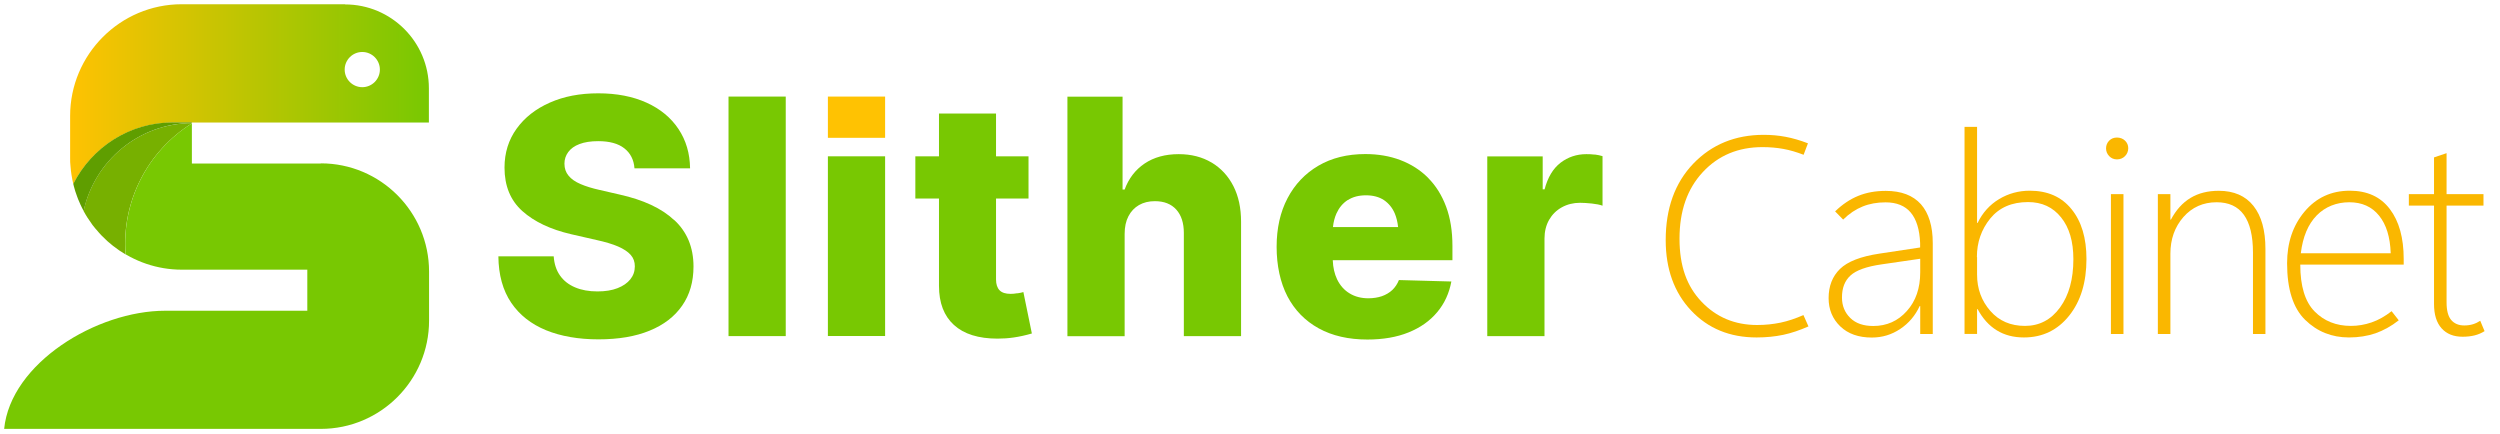
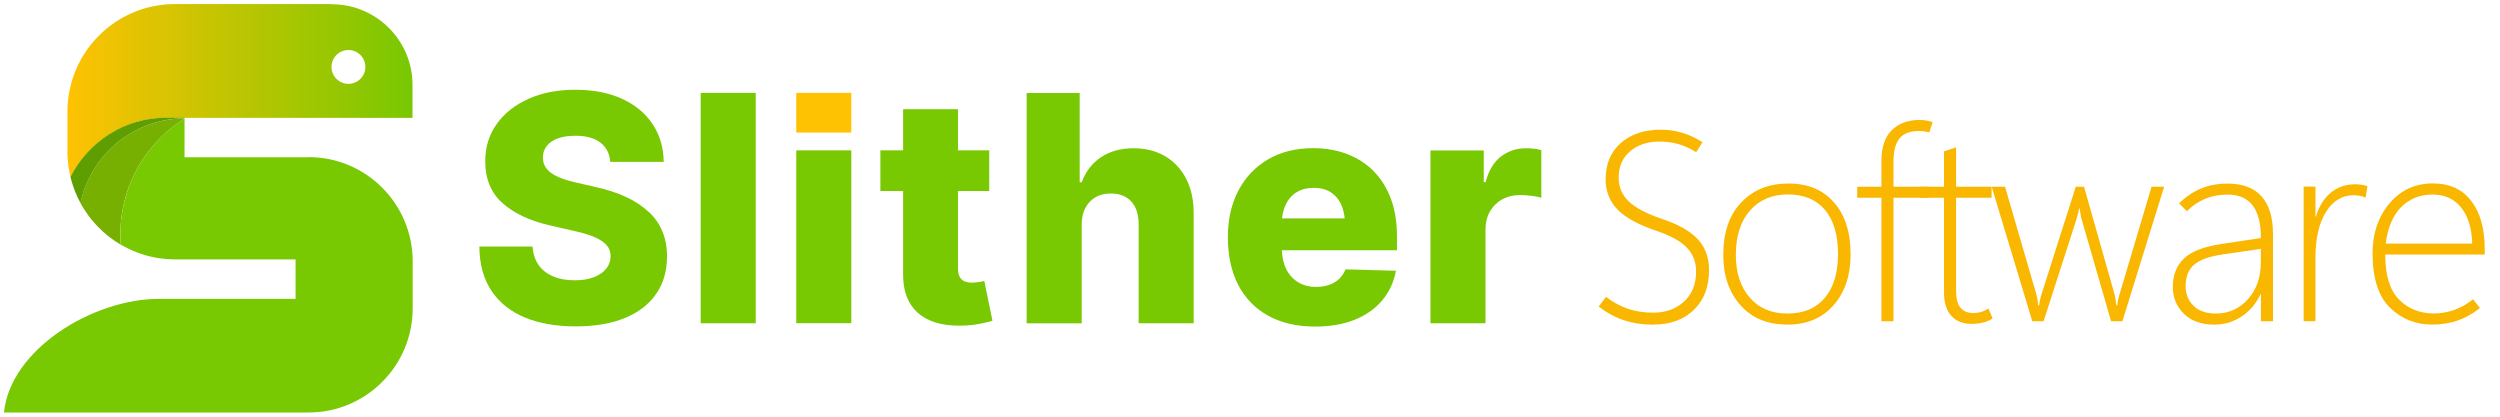
- <svg xmlns="http://www.w3.org/2000/svg" id="Layer_1" version="1.1" viewBox="0 0 277 48">
+ <svg xmlns="http://www.w3.org/2000/svg" id="Layer_1" version="1.1" viewBox="0 0 288 48">
  <defs>
    <style>
      .st0 {
        fill: #77b000;
      }

      .st1 {
        fill: #ffc202;
      }

      .st2 {
        fill: none;
      }

      .st3 {
        fill: #5f9e00;
      }

      .st4 {
        fill: #78c802;
      }

      .st5 {
        fill: url(#linear-gradient);
      }

      .st6 {
        fill: #fab700;
      }
    </style>
    <linearGradient id="linear-gradient" x1="7.77" y1="10.43" x2="47.53" y2="10.43" gradientUnits="userSpaceOnUse">
      <stop offset="0" stop-color="#ffc202" />
      <stop offset="1" stop-color="#78c802" />
    </linearGradient>
  </defs>
-   <rect class="st2" width="277" height="48" />
+   <rect class="st2" width="288" height="48" />
  <g>
    <g>
      <g>
        <path class="st4" d="M74.7,24.39c-.69-.65-1.55-1.22-2.56-1.69-1.01-.47-2.17-.85-3.47-1.14l-2.26-.52c-.8-.18-1.49-.39-2.07-.64-.59-.25-1.04-.56-1.34-.93-.31-.37-.46-.81-.46-1.34,0-.47.14-.9.42-1.28.28-.38.69-.68,1.25-.89.55-.21,1.24-.32,2.07-.32,1.25,0,2.21.26,2.89.79.68.53,1.06,1.27,1.13,2.22h6.16c-.02-1.65-.45-3.1-1.28-4.35-.83-1.25-2.01-2.23-3.53-2.92-1.52-.69-3.31-1.04-5.36-1.04s-3.81.34-5.37,1.03c-1.56.69-2.79,1.65-3.68,2.89-.89,1.23-1.34,2.67-1.34,4.31,0,2.03.66,3.64,1.98,4.82,1.32,1.18,3.12,2.03,5.4,2.56l2.8.64c.97.21,1.77.45,2.4.72.62.27,1.09.58,1.4.93.31.35.46.77.46,1.27,0,.55-.17,1.03-.5,1.44s-.8.74-1.42.98c-.61.24-1.35.36-2.22.36-.95,0-1.78-.15-2.48-.45-.71-.3-1.26-.73-1.67-1.31-.41-.58-.64-1.28-.7-2.13h-6.13c.02,2.07.5,3.78,1.42,5.14.92,1.36,2.21,2.37,3.86,3.05,1.65.67,3.59,1.01,5.81,1.01s4.1-.32,5.66-.96c1.57-.64,2.77-1.56,3.61-2.77.84-1.2,1.26-2.65,1.26-4.34,0-1.06-.18-2.01-.53-2.87-.36-.86-.88-1.61-1.58-2.26Z" />
        <rect class="st4" x="80.72" y="10.7" width="6.34" height="26.54" />
        <rect class="st4" x="91.73" y="17.32" width="6.34" height="19.91" />
        <rect class="st1" x="91.73" y="10.7" width="6.34" height="4.57" />
        <path class="st4" d="M112.72,32.49c-.28.05-.53.07-.74.07-.56,0-.97-.13-1.23-.4-.26-.27-.39-.67-.39-1.2v-8.96h3.6v-4.68h-3.6v-4.74h-6.32v4.74h-2.62v4.68h2.62v9.67c0,1.89.55,3.33,1.66,4.34,1.1,1,2.71,1.51,4.83,1.51.59,0,1.2-.04,1.81-.13.61-.09,1.27-.23,1.99-.44l-.94-4.59c-.15.05-.37.1-.65.14Z" />
        <path class="st4" d="M134.24,18.01c-1.04-.62-2.25-.93-3.64-.93-1.5,0-2.75.35-3.78,1.04-1.02.69-1.76,1.65-2.21,2.88h-.23v-10.29h-6.11v26.54h6.34v-11.34c0-.76.14-1.41.42-1.95.28-.54.67-.95,1.17-1.24.51-.29,1.09-.43,1.76-.43,1.02,0,1.81.31,2.37.93.56.62.84,1.49.84,2.59v11.43h6.34v-12.68c0-1.51-.28-2.82-.85-3.94-.57-1.12-1.38-1.99-2.41-2.61Z" />
        <path class="st4" d="M158.23,19.7c-.86-.86-1.88-1.51-3.06-1.96-1.18-.45-2.48-.67-3.89-.67-2,0-3.73.43-5.2,1.29-1.47.86-2.61,2.06-3.42,3.6-.81,1.54-1.21,3.33-1.21,5.39s.4,3.95,1.2,5.49c.8,1.53,1.96,2.71,3.46,3.54,1.51.83,3.31,1.24,5.4,1.24,1.73,0,3.25-.26,4.56-.79,1.31-.53,2.36-1.27,3.17-2.24.81-.96,1.33-2.1,1.57-3.4l-5.81-.16c-.17.43-.41.79-.73,1.1-.32.3-.71.53-1.16.69-.45.15-.95.23-1.5.23-.78,0-1.48-.18-2.07-.54-.6-.36-1.06-.88-1.39-1.56-.29-.61-.45-1.31-.48-2.12h13.26v-1.57c0-1.65-.23-3.1-.7-4.36-.47-1.26-1.13-2.32-1.99-3.18ZM149.34,22.17c.55-.36,1.22-.53,2.01-.53s1.46.18,1.99.53c.53.36.94.86,1.21,1.5.18.44.3.93.36,1.49h-7.22c.06-.56.19-1.06.39-1.51.29-.64.7-1.13,1.25-1.49Z" />
        <path class="st4" d="M176.69,17.13c-.32-.04-.62-.05-.92-.05-1.08,0-2.03.32-2.86.95-.83.64-1.42,1.62-1.77,2.95h-.21v-3.65h-6.14v19.91h6.34v-10.81c0-.78.17-1.47.51-2.07.34-.59.81-1.06,1.41-1.39.6-.33,1.27-.5,2.02-.5.38,0,.81.03,1.3.08s.88.13,1.19.24v-5.49c-.26-.08-.55-.14-.86-.18Z" />
      </g>
      <g>
        <path class="st5" d="M38.24.47h-18.11C13.32.47,7.77,6.03,7.77,12.85v4.67c0,.29,0,.59.04.88.05.68.16,1.35.31,1.99,2.04-4.03,6.21-6.81,11.03-6.81h2.1s26.27,0,26.27,0v-3.8c0-5.13-4.17-9.29-9.29-9.29ZM40.14,9.66c-1.08,0-1.95-.88-1.95-1.95s.87-1.95,1.95-1.95,1.95.88,1.95,1.95-.87,1.95-1.95,1.95Z" />
        <path class="st0" d="M21.25,13.64v.04c-4.91,3.06-7.79,8.66-7.34,14.51-.96-.57-1.85-1.26-2.62-2.06-.02-.02-.04-.03-.05-.05-.19-.19-.36-.4-.54-.61-.04-.04-.08-.08-.11-.12-.11-.13-.22-.27-.33-.41-.03-.03-.05-.07-.07-.1-.17-.24-.34-.48-.5-.73-.15-.23-.29-.48-.43-.73,1.2-5.54,6.1-9.7,11.98-9.74Z" />
        <path class="st4" d="M35.54,18.12h-14.28v-4.45c-4.91,3.06-7.79,8.66-7.34,14.51-.4-.23-.78-.48-1.14-.76,2.06,1.54,4.61,2.46,7.37,2.46h13.9v4.55h-15.75c-7.6,0-17.12,5.81-17.84,13.09h35.09c6.61,0,11.99-5.38,11.99-11.99v-5.44c0-6.61-5.38-11.99-11.99-11.99Z" />
        <path class="st4" d="M12.72,27.39c-.37-.28-.72-.57-1.05-.88.33.31.68.61,1.05.88Z" />
        <path class="st4" d="M8.59,21.9c.16.43.34.84.55,1.24-.21-.4-.39-.82-.55-1.24Z" />
        <path class="st3" d="M21.25,13.57v.06c-5.88.05-10.78,4.2-11.98,9.74-.13-.23-.25-.47-.36-.71-.04-.09-.08-.18-.11-.26-.1-.21-.19-.43-.26-.64-.14-.36-.26-.75-.36-1.13,0-.03-.05-.19-.06-.26,2.04-4.03,6.21-6.81,11.03-6.81h2.1Z" />
      </g>
    </g>
    <g>
-       <path class="st6" d="M200.39,36.16c-.97.43-1.91.75-2.81.94s-1.89.29-2.95.29c-2.97,0-5.39-1-7.26-2.99-1.87-1.99-2.81-4.59-2.81-7.8,0-3.52,1.02-6.34,3.06-8.47,2.04-2.12,4.64-3.19,7.8-3.19.83,0,1.64.07,2.43.22s1.62.39,2.47.72l-.48,1.27c-.78-.3-1.52-.52-2.24-.65-.72-.13-1.49-.2-2.32-.2-2.68,0-4.89.92-6.61,2.77-1.72,1.85-2.58,4.3-2.58,7.37s.82,5.29,2.45,7c1.63,1.71,3.68,2.57,6.15,2.57.91,0,1.77-.09,2.59-.26s1.67-.46,2.54-.84l.56,1.26Z" />
-       <path class="st6" d="M214.15,37.01h-1.39v-3.1h-.06c-.49,1.06-1.21,1.91-2.16,2.54-.94.63-1.99.95-3.14.95-1.47,0-2.64-.41-3.5-1.24-.86-.83-1.29-1.87-1.29-3.13,0-1.33.42-2.41,1.26-3.23s2.3-1.39,4.38-1.7l4.5-.68v-.5c-.06-1.49-.41-2.62-1.04-3.37-.63-.75-1.56-1.13-2.79-1.13-.93,0-1.78.15-2.54.46-.77.31-1.49.79-2.16,1.45l-.89-.91c.81-.78,1.66-1.35,2.57-1.72.91-.37,1.92-.55,3.04-.55,1.73,0,3.02.5,3.9,1.48.87.99,1.31,2.43,1.31,4.31v10.08ZM212.76,30.18v-1.51l-4.27.62c-1.67.24-2.82.65-3.45,1.23-.64.58-.95,1.39-.95,2.44,0,.92.31,1.67.92,2.27s1.46.89,2.55.89c1.49,0,2.73-.55,3.72-1.66.99-1.1,1.48-2.53,1.48-4.28Z" />
-       <path class="st6" d="M219.12,34.25h-.06v2.75h-1.39V14.06h1.39v10.64h.06c.55-1.14,1.35-2.02,2.38-2.64,1.03-.62,2.17-.93,3.4-.93,1.98,0,3.52.68,4.62,2.04,1.11,1.36,1.66,3.2,1.66,5.53,0,2.58-.64,4.68-1.92,6.28s-2.95,2.41-5.01,2.41c-1.15,0-2.15-.26-3.01-.79-.86-.53-1.56-1.31-2.12-2.35ZM219.06,28.49v1.95c0,1.55.49,2.89,1.46,4,.97,1.12,2.26,1.67,3.85,1.67s2.89-.68,3.88-2.04c.99-1.36,1.48-3.14,1.48-5.35,0-1.96-.45-3.5-1.36-4.63-.9-1.13-2.12-1.7-3.66-1.7-1.81,0-3.2.61-4.19,1.82-.98,1.21-1.48,2.63-1.48,4.27Z" />
-       <path class="st6" d="M234.56,17.66c-.34,0-.63-.12-.86-.36s-.35-.53-.35-.86.12-.63.35-.86c.23-.23.52-.34.86-.34s.65.11.89.34c.24.23.36.51.36.84s-.12.64-.36.88-.54.36-.89.36ZM235.28,37.01h-1.39v-15.5h1.39v15.5Z" />
-       <path class="st6" d="M251.02,37.01h-1.39v-9.02c0-1.87-.34-3.26-1.01-4.19-.67-.93-1.68-1.39-3.02-1.39-1.49,0-2.72.55-3.68,1.64-.96,1.1-1.44,2.45-1.44,4.06v8.9h-1.39v-15.5h1.39v2.82h.06c.57-1.07,1.29-1.87,2.17-2.4.88-.53,1.92-.79,3.13-.79,1.67,0,2.96.56,3.84,1.67.89,1.12,1.33,2.71,1.33,4.78v9.43Z" />
-       <path class="st6" d="M266.34,29.32h-11.47c0,2.38.53,4.11,1.58,5.18,1.05,1.07,2.4,1.61,4.03,1.61.78,0,1.54-.13,2.3-.39.76-.26,1.49-.68,2.21-1.24l.79,1.01c-.84.66-1.7,1.13-2.58,1.44-.88.3-1.86.46-2.93.46-1.91,0-3.53-.65-4.86-1.95s-2-3.39-2-6.27c0-2.27.64-4.18,1.93-5.72,1.29-1.54,2.96-2.32,5.02-2.32,1.93,0,3.41.68,4.43,2.03,1.03,1.35,1.54,3.2,1.54,5.54v.62ZM264.89,28.05c-.06-1.79-.49-3.17-1.29-4.16-.8-.99-1.9-1.48-3.3-1.48s-2.66.49-3.61,1.46c-.95.97-1.54,2.37-1.76,4.19h9.96Z" />
-       <path class="st6" d="M275.29,36.69c-.33.21-.7.37-1.1.47-.4.1-.85.15-1.34.15-.99,0-1.76-.31-2.32-.93-.56-.62-.84-1.52-.84-2.7v-10.9h-2.79v-1.27h2.79v-4.07l1.39-.47v4.54h4.09v1.27h-4.09v10.72c0,.9.17,1.55.51,1.95.34.4.82.61,1.45.61.36,0,.69-.05.98-.14.29-.09.55-.22.79-.38l.48,1.15Z" />
+       <path class="st6" d="M184.18,35.3l.83-1.1c.83.63,1.68,1.08,2.54,1.38.87.29,1.84.44,2.91.44,1.43,0,2.61-.43,3.54-1.28.93-.85,1.39-2,1.39-3.46,0-1.11-.36-2.03-1.08-2.77s-1.87-1.37-3.47-1.91c-2.07-.7-3.57-1.51-4.49-2.45-.92-.94-1.38-2.11-1.38-3.51,0-1.75.58-3.13,1.74-4.16,1.16-1.02,2.7-1.54,4.62-1.54.81,0,1.61.11,2.4.34.79.23,1.59.59,2.4,1.1l-.73,1.15c-.69-.42-1.37-.73-2.04-.93-.68-.2-1.42-.29-2.22-.29-1.35,0-2.47.37-3.35,1.12-.88.75-1.32,1.76-1.32,3.03,0,1.09.39,2.01,1.17,2.75s2.05,1.41,3.79,2c1.92.64,3.3,1.42,4.16,2.35.86.93,1.29,2.11,1.29,3.54,0,1.95-.58,3.48-1.76,4.61-1.17,1.13-2.75,1.69-4.72,1.69-1.2,0-2.3-.17-3.3-.5s-1.98-.86-2.94-1.59Z" />
+       <path class="st6" d="M205.87,37.39c-2.26,0-4.05-.74-5.37-2.23-1.32-1.49-1.98-3.42-1.98-5.8,0-2.57.69-4.59,2.07-6.04,1.38-1.45,3.19-2.18,5.44-2.18s3.96.72,5.24,2.17,1.92,3.44,1.92,5.99c0,2.41-.65,4.36-1.96,5.86-1.31,1.49-3.09,2.24-5.37,2.24ZM205.92,36.12c1.87,0,3.3-.61,4.31-1.82,1.01-1.21,1.51-2.89,1.51-5.04s-.5-3.91-1.51-5.09-2.42-1.77-4.26-1.77-3.28.62-4.37,1.85c-1.08,1.23-1.63,2.94-1.63,5.13,0,2.03.53,3.66,1.59,4.89,1.06,1.23,2.51,1.85,4.34,1.85Z" />
+       <path class="st6" d="M222.25,15.24c-.22-.05-.43-.09-.62-.11-.19-.03-.38-.04-.57-.04-1.02,0-1.76.28-2.23.85-.47.57-.7,1.46-.7,2.68v2.89h4.1v1.27h-4.1v14.23h-1.39v-14.23h-2.79v-1.27h2.79v-2.97c0-1.58.4-2.77,1.2-3.55.8-.78,1.86-1.17,3.17-1.17.21,0,.44.02.67.04.24.03.52.1.86.2l-.38,1.18Z" />
+       <path class="st6" d="M229.55,36.69c-.33.21-.7.37-1.1.47-.4.1-.85.15-1.34.15-.99,0-1.76-.31-2.32-.93-.56-.62-.84-1.52-.84-2.7v-10.9h-2.79v-1.27h2.79v-4.07l1.39-.47v4.54h4.09v1.27h-4.09v10.72c0,.9.17,1.55.51,1.95.34.4.82.61,1.45.61.36,0,.69-.05.98-.14.29-.09.55-.22.79-.38l.48,1.15Z" />
+       <path class="st6" d="M249.31,21.51l-4.81,15.5h-1.3l-3.38-11.69c-.05-.16-.09-.35-.13-.57-.04-.22-.07-.46-.11-.73h-.08c0,.11-.04.27-.09.48s-.12.47-.21.79l-3.78,11.72h-1.3l-4.68-15.5h1.54l3.6,12.37c.05.16.09.35.13.57s.06.46.08.73h.12c.01-.15.04-.33.08-.54.04-.21.11-.46.2-.76l3.94-12.37h.95l3.51,12.37c.04.15.08.33.11.55.04.22.07.47.1.75h.12c0-.15.02-.33.06-.54.04-.21.11-.46.2-.76l3.68-12.37h1.44Z" />
+       <path class="st6" d="M261.85,37.01h-1.39v-3.1h-.06c-.49,1.06-1.21,1.91-2.16,2.54-.94.63-1.99.95-3.14.95-1.47,0-2.64-.41-3.5-1.24-.86-.83-1.29-1.87-1.29-3.13,0-1.33.42-2.41,1.26-3.23s2.3-1.39,4.38-1.7l4.5-.68v-.5c-.06-1.49-.41-2.62-1.04-3.37-.63-.75-1.56-1.13-2.79-1.13-.93,0-1.78.15-2.54.46-.77.31-1.49.79-2.16,1.45l-.89-.91c.81-.78,1.66-1.35,2.57-1.72.91-.37,1.92-.55,3.04-.55,1.73,0,3.02.5,3.9,1.48.87.99,1.31,2.43,1.31,4.31v10.08ZM260.45,30.18v-1.51l-4.27.62c-1.67.24-2.82.65-3.45,1.23-.64.58-.95,1.39-.95,2.44,0,.92.31,1.67.92,2.27s1.46.89,2.55.89c1.49,0,2.73-.55,3.72-1.66.99-1.1,1.48-2.53,1.48-4.28Z" />
+       <path class="st6" d="M272.51,22.75c-.24-.09-.48-.16-.7-.2-.23-.04-.45-.06-.67-.06-1.32,0-2.39.64-3.19,1.93-.81,1.29-1.21,3.05-1.21,5.3v7.28h-1.36v-15.5h1.36v3.44h.06c.34-1.17.91-2.08,1.69-2.73.78-.65,1.72-.98,2.82-.98.22,0,.45.01.69.05.24.03.48.08.73.15l-.21,1.32Z" />
+       <path class="st6" d="M286.25,29.32h-11.47c0,2.38.53,4.11,1.58,5.18,1.05,1.07,2.4,1.61,4.03,1.61.78,0,1.54-.13,2.3-.39.76-.26,1.49-.68,2.21-1.24l.79,1.01c-.84.66-1.7,1.13-2.58,1.44-.88.3-1.86.46-2.93.46-1.91,0-3.53-.65-4.86-1.95s-2-3.39-2-6.27c0-2.27.64-4.18,1.93-5.72,1.29-1.54,2.96-2.32,5.02-2.32,1.93,0,3.41.68,4.43,2.03,1.03,1.35,1.54,3.2,1.54,5.54v.62ZM284.8,28.05c-.06-1.79-.49-3.17-1.29-4.16-.8-.99-1.9-1.48-3.3-1.48s-2.66.49-3.61,1.46c-.95.97-1.54,2.37-1.76,4.19h9.96Z" />
    </g>
  </g>
</svg>
